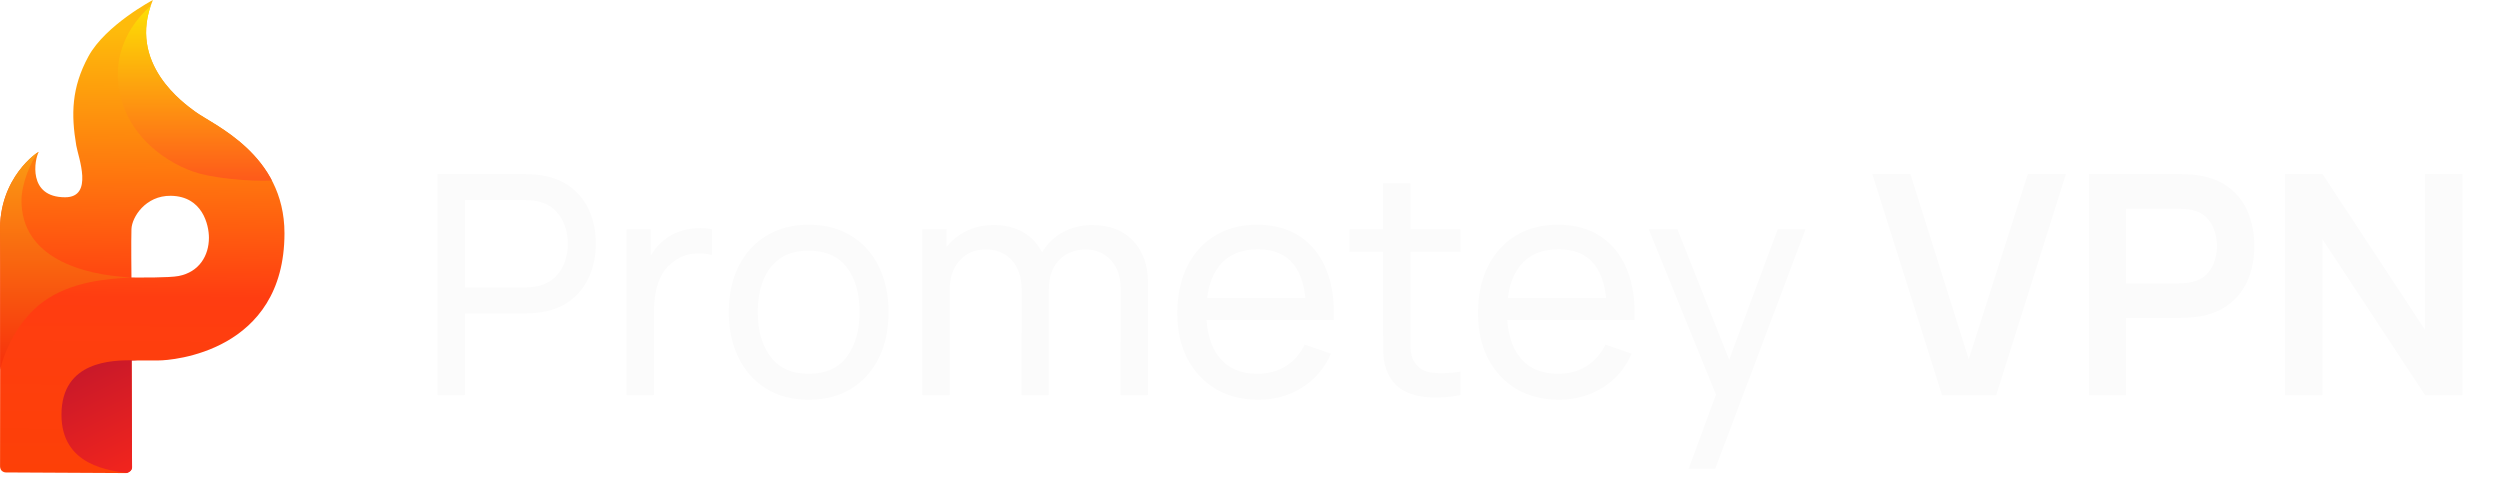
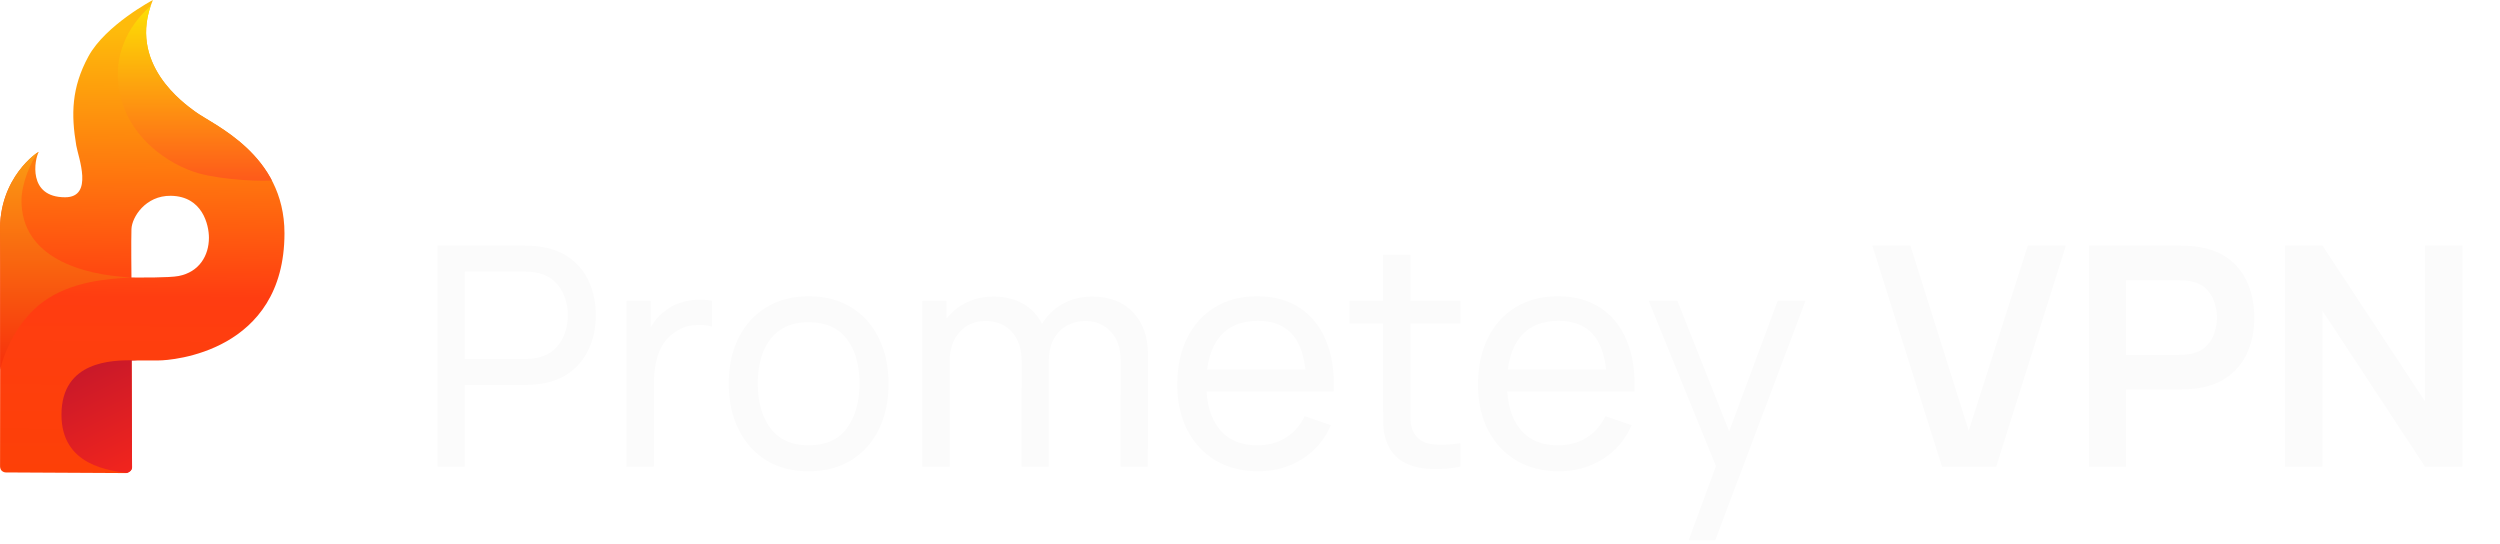
- <svg xmlns="http://www.w3.org/2000/svg" width="285" height="57" viewBox="0 0 285 57" fill="none">
-   <path fill-rule="evenodd" clip-rule="evenodd" d="M17.43 2.09974e-05C14.424 7.247 21.061 11.839 22.206 12.696C24.27 14.241 32.43 17.545 32.43 26.594C32.43 40.153 19.544 41.09 18.102 41.09H15.006L15.053 53.307C15.053 53.403 14.981 53.594 14.838 53.714C14.681 53.844 14.478 53.931 14.382 53.931L0.678 53.858C0.534 53.858 0.37 53.82 0.197 53.666C0.062 53.546 0.006 53.306 0.006 53.162C-0.002 45.13 0.06 28.368 0.006 26.545C-0.183 20.169 4.418 17.248 4.422 17.305C3.942 18.145 3.12 22.489 7.422 22.489C10.71 22.489 8.922 17.929 8.694 16.585C8.101 13.081 8.135 10.009 10.079 6.433C12.023 2.857 17.43 -0 17.43 2.09974e-05ZM19.474 22.321C16.575 22.283 15.034 24.769 14.986 26.113C14.938 27.457 14.986 31.634 14.986 31.634C15.97 31.634 19.282 31.675 20.362 31.466C22.714 31.01 23.818 29.137 23.818 27.098C23.818 25.658 23.098 22.369 19.474 22.321Z" fill="url(#paint0_linear_6488_18127)" />
-   <mask id="mask0_6488_18127" style="mask-type:alpha" maskUnits="userSpaceOnUse" x="0" y="0" width="33" height="54">
-     <path fill-rule="evenodd" clip-rule="evenodd" d="M17.43 0C14.424 7.248 21.061 11.84 22.206 12.697C24.27 14.241 32.43 17.545 32.43 26.593C32.43 40.153 19.544 41.09 18.102 41.09H15.006L15.053 53.306C15.053 53.402 14.982 53.594 14.838 53.714C14.681 53.844 14.478 53.93 14.382 53.93L0.678 53.859C0.534 53.859 0.37 53.82 0.197 53.666C0.062 53.546 0.006 53.306 0.006 53.162C-0.002 45.13 0.06 28.369 0.006 26.545C-0.183 20.161 4.43 17.241 4.422 17.305C3.942 18.145 3.12 22.489 7.422 22.489C10.71 22.489 8.922 17.93 8.694 16.585C8.101 13.081 8.135 10.009 10.079 6.433C12.023 2.857 17.43 -0 17.43 0ZM19.472 22.322C16.573 22.283 15.032 24.769 14.984 26.113C14.936 27.45 14.984 31.586 14.984 31.633C15.968 31.633 19.28 31.674 20.36 31.465C22.712 31.009 23.816 29.137 23.816 27.097C23.816 25.657 23.096 22.37 19.472 22.322Z" fill="#FFC800" />
+ <svg xmlns="http://www.w3.org/2000/svg" width="285" height="62" viewBox="0 0 285 62" fill="none">
+   <path fill-rule="evenodd" clip-rule="evenodd" d="M17.43 1.654e-08C14.424 7.247 21.061 11.839 22.206 12.696C24.27 14.241 32.43 17.545 32.43 26.594C32.43 40.153 19.544 41.09 18.102 41.09H15.006L15.053 53.307C15.053 53.403 14.981 53.594 14.838 53.714C14.681 53.844 14.478 53.931 14.382 53.931L0.678 53.858C0.534 53.858 0.37 53.82 0.197 53.666C0.062 53.546 0.006 53.306 0.006 53.162C-0.002 45.13 0.06 28.368 0.006 26.545C-0.183 20.169 4.418 17.248 4.422 17.305C3.942 18.145 3.12 22.489 7.422 22.489C10.71 22.489 8.922 17.929 8.694 16.585C8.101 13.081 8.135 10.009 10.079 6.433C12.023 2.857 17.43 -0 17.43 1.654e-08ZM19.474 22.321C16.575 22.283 15.034 24.769 14.986 26.113C14.938 27.457 14.986 31.634 14.986 31.634C15.97 31.634 19.282 31.675 20.362 31.466C22.714 31.01 23.818 29.137 23.818 27.098C23.818 25.658 23.098 22.369 19.474 22.321Z" fill="url(#paint0_linear_6578_36303)" />
+   <mask id="mask0_6578_36303" style="mask-type:alpha" maskUnits="userSpaceOnUse" x="0" y="0" width="33" height="54">
+     <path fill-rule="evenodd" clip-rule="evenodd" d="M17.43 0C14.424 7.248 21.061 11.84 22.206 12.696C24.27 14.241 32.43 17.545 32.43 26.593C32.43 40.153 19.544 41.09 18.102 41.09H15.006L15.053 53.306C15.053 53.402 14.982 53.594 14.838 53.714C14.681 53.844 14.478 53.93 14.382 53.93L0.678 53.858C0.534 53.858 0.37 53.82 0.197 53.666C0.062 53.546 0.006 53.306 0.006 53.162C-0.002 45.13 0.06 28.368 0.006 26.545C-0.183 20.161 4.43 17.241 4.422 17.305C3.942 18.145 3.12 22.489 7.422 22.489C10.71 22.489 8.922 17.93 8.694 16.585C8.101 13.081 8.135 10.009 10.079 6.433C12.023 2.857 17.43 -0 17.43 0ZM19.472 22.321C16.573 22.283 15.032 24.769 14.984 26.113C14.936 27.45 14.984 31.586 14.984 31.633C15.968 31.633 19.28 31.674 20.36 31.465C22.712 31.009 23.816 29.137 23.816 27.097C23.816 25.657 23.096 22.37 19.472 22.321Z" fill="#FFC800" />
  </mask>
-   <g mask="url(#mask0_6488_18127)">
-     <path d="M13.467 9.308C13.045 4.335 16.468 1.052 18.036 0.044L21.22 0.98L31.732 15.668V20.517C30.052 20.756 25.356 20.517 22.62 19.748C19.379 18.839 13.995 15.524 13.467 9.308Z" fill="url(#paint1_linear_6488_18127)" />
-     <path d="M14.986 53.974L15.024 53.978L17.015 53.762L20.448 43.898C19.248 42.946 16.483 41.046 15.024 41.065C12.935 41.093 7.008 41.065 7.008 47.282C7.008 53.085 12.457 53.692 14.986 53.974Z" fill="url(#paint2_linear_6488_18127)" />
-     <path d="M4.967 34.369C1.856 36.616 0.375 40.473 0.022 42.121L-3.266 34.705L-1.298 21.385L1.055 18.36L4.415 17.305C3.535 18.305 2.447 20.948 2.447 22.849C2.447 29.353 9.335 31.369 15.023 31.633C12.071 31.777 8.077 32.123 4.967 34.369Z" fill="url(#paint3_linear_6488_18127)" />
+   <g mask="url(#mask0_6578_36303)">
+     <path d="M13.466 9.308C13.043 4.335 16.466 1.052 18.034 0.044L21.218 0.98L31.73 15.668V20.517C30.05 20.756 25.354 20.517 22.618 19.748C19.377 18.839 13.993 15.524 13.466 9.308Z" fill="url(#paint1_linear_6578_36303)" />
+     <path d="M14.986 53.974L15.024 53.978L17.015 53.762L20.448 43.898C19.248 42.946 16.483 41.046 15.024 41.065C12.935 41.093 7.008 41.065 7.008 47.282C7.008 53.085 12.457 53.692 14.986 53.974Z" fill="url(#paint2_linear_6578_36303)" />
+     <path d="M4.967 34.369C1.856 36.616 0.375 40.473 0.022 42.121L-3.266 34.705L-1.298 21.385L1.055 18.36L4.415 17.305C3.535 18.305 2.447 20.948 2.447 22.849C2.447 29.353 9.335 31.369 15.023 31.633C12.071 31.777 8.077 32.123 4.967 34.369Z" fill="url(#paint3_linear_6578_36303)" />
  </g>
-   <path d="M49.882 45.044V19.844H59.839C60.084 19.844 60.376 19.855 60.714 19.879C61.053 19.89 61.379 19.925 61.694 19.984C63.059 20.194 64.203 20.66 65.124 21.384C66.058 22.107 66.757 23.023 67.224 24.131C67.691 25.228 67.924 26.447 67.924 27.789C67.924 29.119 67.685 30.338 67.207 31.446C66.74 32.543 66.04 33.459 65.107 34.194C64.185 34.917 63.047 35.384 61.694 35.594C61.379 35.64 61.053 35.675 60.714 35.699C60.376 35.722 60.084 35.734 59.839 35.734H52.997V45.044H49.882ZM52.997 32.776H59.734C59.956 32.776 60.207 32.764 60.487 32.741C60.778 32.718 61.053 32.677 61.309 32.619C62.114 32.432 62.767 32.094 63.269 31.604C63.782 31.102 64.156 30.519 64.389 29.854C64.623 29.177 64.739 28.489 64.739 27.789C64.739 27.089 64.623 26.406 64.389 25.741C64.156 25.064 63.782 24.475 63.269 23.974C62.767 23.472 62.114 23.134 61.309 22.959C61.053 22.889 60.778 22.848 60.487 22.836C60.207 22.813 59.956 22.801 59.734 22.801H52.997V32.776ZM71.415 45.044V26.144H74.197V30.711L73.742 30.116C73.964 29.533 74.25 28.996 74.6 28.506C74.962 28.016 75.364 27.614 75.807 27.299C76.297 26.902 76.852 26.599 77.47 26.389C78.088 26.179 78.718 26.056 79.36 26.021C80.001 25.974 80.602 26.015 81.162 26.144V29.066C80.509 28.891 79.791 28.845 79.01 28.926C78.228 29.008 77.505 29.294 76.84 29.784C76.233 30.215 75.761 30.74 75.422 31.359C75.096 31.977 74.868 32.648 74.74 33.371C74.612 34.083 74.547 34.812 74.547 35.559V45.044H71.415ZM92.18 45.569C90.301 45.569 88.68 45.143 87.315 44.291C85.961 43.44 84.917 42.261 84.182 40.756C83.447 39.251 83.08 37.525 83.08 35.576C83.08 33.593 83.453 31.855 84.2 30.361C84.946 28.868 86.002 27.707 87.367 26.879C88.732 26.039 90.336 25.619 92.18 25.619C94.07 25.619 95.697 26.044 97.062 26.896C98.427 27.736 99.471 28.909 100.195 30.414C100.93 31.907 101.297 33.628 101.297 35.576C101.297 37.548 100.93 39.286 100.195 40.791C99.46 42.285 98.41 43.457 97.045 44.309C95.68 45.149 94.058 45.569 92.18 45.569ZM92.18 42.611C94.14 42.611 95.598 41.958 96.555 40.651C97.511 39.344 97.99 37.653 97.99 35.576C97.99 33.441 97.505 31.744 96.537 30.484C95.569 29.212 94.116 28.576 92.18 28.576C90.861 28.576 89.776 28.874 88.925 29.469C88.073 30.064 87.437 30.886 87.017 31.936C86.597 32.986 86.387 34.2 86.387 35.576C86.387 37.7 86.877 39.403 87.857 40.686C88.837 41.969 90.278 42.611 92.18 42.611ZM127.743 45.044L127.76 32.951C127.76 31.54 127.381 30.437 126.623 29.644C125.876 28.839 124.902 28.436 123.7 28.436C123 28.436 122.335 28.599 121.705 28.926C121.075 29.241 120.562 29.743 120.165 30.431C119.769 31.108 119.57 31.977 119.57 33.039L117.925 32.374C117.902 31.032 118.176 29.86 118.748 28.856C119.331 27.841 120.124 27.054 121.128 26.494C122.131 25.934 123.263 25.654 124.523 25.654C126.494 25.654 128.046 26.255 129.178 27.456C130.309 28.646 130.875 30.25 130.875 32.269L130.858 45.044H127.743ZM105.133 45.044V26.144H107.915V31.201H108.265V45.044H105.133ZM116.455 45.044L116.473 33.074C116.473 31.627 116.099 30.495 115.353 29.679C114.606 28.85 113.614 28.436 112.378 28.436C111.153 28.436 110.161 28.856 109.403 29.696C108.644 30.536 108.265 31.65 108.265 33.039L106.62 32.059C106.62 30.834 106.912 29.737 107.495 28.769C108.079 27.8 108.872 27.042 109.875 26.494C110.879 25.934 112.016 25.654 113.288 25.654C114.559 25.654 115.668 25.922 116.613 26.459C117.558 26.995 118.287 27.765 118.8 28.769C119.314 29.76 119.57 30.945 119.57 32.321L119.553 45.044H116.455ZM143.453 45.569C141.598 45.569 139.976 45.16 138.588 44.344C137.211 43.515 136.138 42.366 135.368 40.896C134.598 39.414 134.213 37.688 134.213 35.716C134.213 33.651 134.592 31.866 135.35 30.361C136.108 28.845 137.164 27.678 138.518 26.861C139.883 26.033 141.481 25.619 143.313 25.619C145.214 25.619 146.83 26.056 148.16 26.931C149.502 27.806 150.505 29.055 151.17 30.676C151.847 32.298 152.138 34.229 152.045 36.469H148.895V35.349C148.86 33.027 148.388 31.294 147.478 30.151C146.568 28.996 145.214 28.419 143.418 28.419C141.493 28.419 140.028 29.037 139.025 30.274C138.022 31.51 137.52 33.284 137.52 35.594C137.52 37.822 138.022 39.549 139.025 40.774C140.028 41.999 141.458 42.611 143.313 42.611C144.561 42.611 145.646 42.325 146.568 41.754C147.489 41.182 148.213 40.359 148.738 39.286L151.73 40.319C150.995 41.987 149.887 43.282 148.405 44.204C146.935 45.114 145.284 45.569 143.453 45.569ZM136.47 36.469V33.966H150.435V36.469H136.47ZM166.494 45.044C165.374 45.265 164.265 45.353 163.169 45.306C162.084 45.271 161.115 45.055 160.264 44.659C159.412 44.25 158.765 43.62 158.321 42.769C157.948 42.022 157.744 41.27 157.709 40.511C157.685 39.741 157.674 38.872 157.674 37.904V20.894H160.789V37.764C160.789 38.534 160.795 39.193 160.806 39.741C160.83 40.289 160.952 40.762 161.174 41.159C161.594 41.905 162.259 42.343 163.169 42.471C164.09 42.599 165.199 42.565 166.494 42.366V45.044ZM153.841 28.716V26.144H166.494V28.716H153.841ZM177.735 45.569C175.88 45.569 174.258 45.16 172.87 44.344C171.493 43.515 170.42 42.366 169.65 40.896C168.88 39.414 168.495 37.688 168.495 35.716C168.495 33.651 168.874 31.866 169.632 30.361C170.391 28.845 171.446 27.678 172.8 26.861C174.165 26.033 175.763 25.619 177.595 25.619C179.496 25.619 181.112 26.056 182.442 26.931C183.784 27.806 184.787 29.055 185.452 30.676C186.129 32.298 186.421 34.229 186.327 36.469H183.177V35.349C183.142 33.027 182.67 31.294 181.76 30.151C180.85 28.996 179.496 28.419 177.7 28.419C175.775 28.419 174.311 29.037 173.307 30.274C172.304 31.51 171.802 33.284 171.802 35.594C171.802 37.822 172.304 39.549 173.307 40.774C174.311 41.999 175.74 42.611 177.595 42.611C178.843 42.611 179.928 42.325 180.85 41.754C181.771 41.182 182.495 40.359 183.02 39.286L186.012 40.319C185.277 41.987 184.169 43.282 182.687 44.204C181.217 45.114 179.566 45.569 177.735 45.569ZM170.752 36.469V33.966H184.717V36.469H170.752ZM192.507 53.444L196.164 43.504L196.217 46.444L187.957 26.144H191.229L197.704 42.471H196.584L202.657 26.144H205.824L195.534 53.444H192.507ZM221.391 45.044L213.446 19.844H217.786L224.436 40.949L231.174 19.844H235.514L227.569 45.044H221.391ZM238.143 45.044V19.844H248.556C248.801 19.844 249.116 19.855 249.501 19.879C249.886 19.89 250.242 19.925 250.568 19.984C252.027 20.205 253.228 20.689 254.173 21.436C255.13 22.183 255.836 23.128 256.291 24.271C256.758 25.403 256.991 26.663 256.991 28.051C256.991 29.428 256.758 30.688 256.291 31.831C255.824 32.963 255.113 33.902 254.156 34.649C253.211 35.395 252.015 35.88 250.568 36.101C250.242 36.148 249.88 36.183 249.483 36.206C249.098 36.23 248.789 36.241 248.556 36.241H242.361V45.044H238.143ZM242.361 32.304H248.381C248.614 32.304 248.877 32.292 249.168 32.269C249.46 32.245 249.728 32.199 249.973 32.129C250.673 31.954 251.222 31.645 251.618 31.201C252.027 30.758 252.313 30.256 252.476 29.696C252.651 29.136 252.738 28.588 252.738 28.051C252.738 27.515 252.651 26.966 252.476 26.406C252.313 25.834 252.027 25.327 251.618 24.884C251.222 24.44 250.673 24.131 249.973 23.956C249.728 23.886 249.46 23.845 249.168 23.834C248.877 23.81 248.614 23.799 248.381 23.799H242.361V32.304ZM260.497 45.044V19.844H264.767L276.457 37.606V19.844H280.727V45.044H276.457L264.767 27.281V45.044H260.497Z" fill="#FBFBFB" />
+   <path d="M49.879 53.2V28H59.836C60.081 28 60.373 28.012 60.711 28.035C61.05 28.047 61.376 28.082 61.691 28.14C63.056 28.35 64.2 28.817 65.121 29.54C66.055 30.263 66.755 31.179 67.221 32.288C67.688 33.384 67.921 34.603 67.921 35.945C67.921 37.275 67.682 38.494 67.204 39.602C66.737 40.699 66.037 41.615 65.104 42.35C64.182 43.073 63.045 43.54 61.691 43.75C61.376 43.797 61.05 43.832 60.711 43.855C60.373 43.878 60.081 43.89 59.836 43.89H52.994V53.2H49.879ZM52.994 40.932H59.731C59.953 40.932 60.204 40.921 60.484 40.898C60.776 40.874 61.05 40.833 61.306 40.775C62.111 40.588 62.765 40.25 63.266 39.76C63.78 39.258 64.153 38.675 64.386 38.01C64.62 37.333 64.736 36.645 64.736 35.945C64.736 35.245 64.62 34.562 64.386 33.898C64.153 33.221 63.78 32.632 63.266 32.13C62.765 31.628 62.111 31.29 61.306 31.115C61.05 31.045 60.776 31.004 60.484 30.992C60.204 30.969 59.953 30.957 59.731 30.957H52.994V40.932Z" fill="#FBFBFB" />
+   <path d="M71.412 53.2V34.3H74.195V38.867L73.74 38.273C73.961 37.689 74.247 37.153 74.597 36.663C74.959 36.172 75.361 35.77 75.805 35.455C76.295 35.058 76.849 34.755 77.467 34.545C78.085 34.335 78.715 34.212 79.357 34.178C79.999 34.131 80.6 34.172 81.16 34.3V37.222C80.506 37.047 79.789 37.001 79.007 37.083C78.225 37.164 77.502 37.45 76.837 37.94C76.23 38.372 75.758 38.897 75.42 39.515C75.093 40.133 74.865 40.804 74.737 41.528C74.609 42.239 74.545 42.968 74.545 43.715V53.2H71.412Z" fill="#FBFBFB" />
+   <path d="M92.177 53.725C90.299 53.725 88.677 53.299 87.312 52.447C85.959 51.596 84.915 50.417 84.18 48.913C83.445 47.407 83.077 45.681 83.077 43.733C83.077 41.749 83.45 40.011 84.197 38.517C84.944 37.024 85.999 35.863 87.365 35.035C88.73 34.195 90.334 33.775 92.177 33.775C94.067 33.775 95.695 34.201 97.059 35.053C98.424 35.892 99.469 37.065 100.192 38.57C100.927 40.063 101.294 41.784 101.294 43.733C101.294 45.704 100.927 47.443 100.192 48.947C99.457 50.441 98.407 51.613 97.042 52.465C95.677 53.305 94.055 53.725 92.177 53.725ZM92.177 50.767C94.137 50.767 95.595 50.114 96.552 48.807C97.509 47.501 97.987 45.809 97.987 43.733C97.987 41.597 97.503 39.9 96.534 38.64C95.566 37.368 94.114 36.733 92.177 36.733C90.859 36.733 89.774 37.03 88.922 37.625C88.07 38.22 87.434 39.042 87.014 40.093C86.594 41.142 86.385 42.356 86.385 43.733C86.385 45.856 86.874 47.559 87.855 48.843C88.835 50.126 90.275 50.767 92.177 50.767Z" fill="#FBFBFB" />
+   <path d="M127.74 53.2L127.757 41.108C127.757 39.696 127.378 38.593 126.62 37.8C125.873 36.995 124.899 36.593 123.697 36.593C122.997 36.593 122.332 36.756 121.702 37.083C121.072 37.398 120.559 37.899 120.162 38.587C119.766 39.264 119.567 40.133 119.567 41.195L117.922 40.53C117.899 39.188 118.173 38.016 118.745 37.013C119.328 35.998 120.122 35.21 121.125 34.65C122.128 34.09 123.26 33.81 124.52 33.81C126.492 33.81 128.043 34.411 129.175 35.612C130.307 36.803 130.872 38.407 130.872 40.425L130.855 53.2H127.74ZM105.13 53.2V34.3H107.912V39.358H108.262V53.2H105.13ZM116.452 53.2L116.47 41.23C116.47 39.783 116.097 38.652 115.35 37.835C114.603 37.007 113.612 36.593 112.375 36.593C111.15 36.593 110.158 37.013 109.4 37.852C108.642 38.693 108.262 39.807 108.262 41.195L106.617 40.215C106.617 38.99 106.909 37.893 107.492 36.925C108.076 35.957 108.869 35.198 109.872 34.65C110.876 34.09 112.013 33.81 113.285 33.81C114.557 33.81 115.665 34.078 116.61 34.615C117.555 35.152 118.284 35.922 118.797 36.925C119.311 37.917 119.567 39.101 119.567 40.477L119.55 53.2H116.452Z" fill="#FBFBFB" />
+   <path d="M143.45 53.725C141.595 53.725 139.973 53.317 138.585 52.5C137.208 51.672 136.135 50.523 135.365 49.053C134.595 47.571 134.21 45.844 134.21 43.873C134.21 41.807 134.589 40.023 135.347 38.517C136.106 37.001 137.161 35.834 138.515 35.017C139.88 34.189 141.478 33.775 143.31 33.775C145.211 33.775 146.827 34.212 148.157 35.087C149.499 35.962 150.502 37.211 151.167 38.833C151.844 40.454 152.136 42.385 152.042 44.625H148.892V43.505C148.857 41.183 148.385 39.451 147.475 38.307C146.565 37.153 145.211 36.575 143.415 36.575C141.49 36.575 140.026 37.193 139.022 38.43C138.019 39.667 137.517 41.44 137.517 43.75C137.517 45.978 138.019 47.705 139.022 48.93C140.026 50.155 141.455 50.767 143.31 50.767C144.558 50.767 145.643 50.482 146.565 49.91C147.486 49.338 148.21 48.516 148.735 47.443L151.727 48.475C150.992 50.143 149.884 51.438 148.402 52.36C146.932 53.27 145.281 53.725 143.45 53.725ZM136.467 44.625V42.123H150.432V44.625H136.467Z" fill="#FBFBFB" />
+   <path d="M166.491 53.2C165.371 53.422 164.263 53.509 163.166 53.462C162.081 53.428 161.113 53.212 160.261 52.815C159.409 52.407 158.762 51.777 158.318 50.925C157.945 50.178 157.741 49.426 157.706 48.667C157.683 47.898 157.671 47.028 157.671 46.06V29.05H160.786V45.92C160.786 46.69 160.792 47.349 160.803 47.898C160.827 48.446 160.949 48.918 161.171 49.315C161.591 50.062 162.256 50.499 163.166 50.627C164.088 50.756 165.196 50.721 166.491 50.523V53.2ZM153.838 36.873V34.3H166.491V36.873H153.838Z" fill="#FBFBFB" />
+   <path d="M177.732 53.725C175.877 53.725 174.255 53.317 172.867 52.5C171.49 51.672 170.417 50.523 169.647 49.053C168.877 47.571 168.492 45.844 168.492 43.873C168.492 41.807 168.871 40.023 169.629 38.517C170.388 37.001 171.444 35.834 172.797 35.017C174.162 34.189 175.76 33.775 177.592 33.775C179.494 33.775 181.109 34.212 182.439 35.087C183.781 35.962 184.784 37.211 185.449 38.833C186.126 40.454 186.418 42.385 186.324 44.625H183.174V43.505C183.139 41.183 182.667 39.451 181.757 38.307C180.847 37.153 179.494 36.575 177.697 36.575C175.772 36.575 174.308 37.193 173.304 38.43C172.301 39.667 171.799 41.44 171.799 43.75C171.799 45.978 172.301 47.705 173.304 48.93C174.308 50.155 175.737 50.767 177.592 50.767C178.84 50.767 179.925 50.482 180.847 49.91C181.769 49.338 182.492 48.516 183.017 47.443L186.009 48.475C185.274 50.143 184.166 51.438 182.684 52.36C181.214 53.27 179.564 53.725 177.732 53.725ZM170.749 44.625V42.123H184.714V44.625H170.749Z" fill="#FBFBFB" />
+   <path d="M192.504 61.6L196.161 51.66L196.214 54.6L187.954 34.3H191.226L197.701 50.627H196.581L202.654 34.3H205.821L195.531 61.6H192.504Z" fill="#FBFBFB" />
+   <path d="M221.389 53.2L213.444 28H217.784L224.434 49.105L231.171 28H235.511L227.566 53.2H221.389Z" fill="#FBFBFB" />
+   <path d="M238.141 53.2V28H248.553C248.798 28 249.113 28.012 249.498 28.035C249.883 28.047 250.239 28.082 250.566 28.14C252.024 28.362 253.226 28.846 254.171 29.593C255.127 30.339 255.833 31.284 256.288 32.428C256.755 33.559 256.988 34.819 256.988 36.208C256.988 37.584 256.755 38.844 256.288 39.987C255.821 41.119 255.11 42.058 254.153 42.805C253.208 43.552 252.012 44.036 250.566 44.258C250.239 44.304 249.877 44.339 249.481 44.362C249.096 44.386 248.786 44.398 248.553 44.398H242.358V53.2H238.141ZM242.358 40.46H248.378C248.611 40.46 248.874 40.448 249.166 40.425C249.457 40.402 249.726 40.355 249.971 40.285C250.671 40.11 251.219 39.801 251.616 39.358C252.024 38.914 252.31 38.413 252.473 37.852C252.648 37.292 252.736 36.744 252.736 36.208C252.736 35.671 252.648 35.123 252.473 34.562C252.31 33.991 252.024 33.483 251.616 33.04C251.219 32.597 250.671 32.288 249.971 32.112C249.726 32.042 249.457 32.002 249.166 31.99C248.874 31.967 248.611 31.955 248.378 31.955H242.358V40.46Z" fill="#FBFBFB" />
+   <path d="M260.494 53.2V28H264.764L276.454 45.763V28H280.724V53.2H276.454L264.764 35.438V53.2H260.494Z" fill="#FBFBFB" />
  <defs>
-     <linearGradient id="paint0_linear_6488_18127" x1="14.112" y1="53.954" x2="14.496" y2="0.912" gradientUnits="userSpaceOnUse">
+     <linearGradient id="paint0_linear_6578_36303" x1="14.112" y1="53.954" x2="14.496" y2="0.912" gradientUnits="userSpaceOnUse">
      <stop stop-color="#FD4007" />
      <stop offset="0.379" stop-color="#FF3D11" />
      <stop offset="0.954" stop-color="#FEBB0B" />
    </linearGradient>
-     <linearGradient id="paint1_linear_6488_18127" x1="22.58" y1="0.068" x2="22.58" y2="20.427" gradientUnits="userSpaceOnUse">
+     <linearGradient id="paint1_linear_6578_36303" x1="22.578" y1="0.068" x2="22.578" y2="20.427" gradientUnits="userSpaceOnUse">
      <stop stop-color="#FDE403" />
      <stop offset="1" stop-color="#FE5B1A" />
    </linearGradient>
-     <linearGradient id="paint2_linear_6488_18127" x1="9.887" y1="42.218" x2="16.008" y2="54.626" gradientUnits="userSpaceOnUse">
+     <linearGradient id="paint2_linear_6578_36303" x1="9.887" y1="42.218" x2="16.008" y2="54.626" gradientUnits="userSpaceOnUse">
      <stop stop-color="#CA1929" />
      <stop offset="1" stop-color="#F6261C" />
    </linearGradient>
-     <linearGradient id="paint3_linear_6488_18127" x1="4.103" y1="17.28" x2="4.103" y2="42.121" gradientUnits="userSpaceOnUse">
+     <linearGradient id="paint3_linear_6578_36303" x1="4.103" y1="17.28" x2="4.103" y2="42.121" gradientUnits="userSpaceOnUse">
      <stop stop-color="#FB9C13" />
      <stop offset="1" stop-color="#F7300C" />
    </linearGradient>
  </defs>
</svg>
